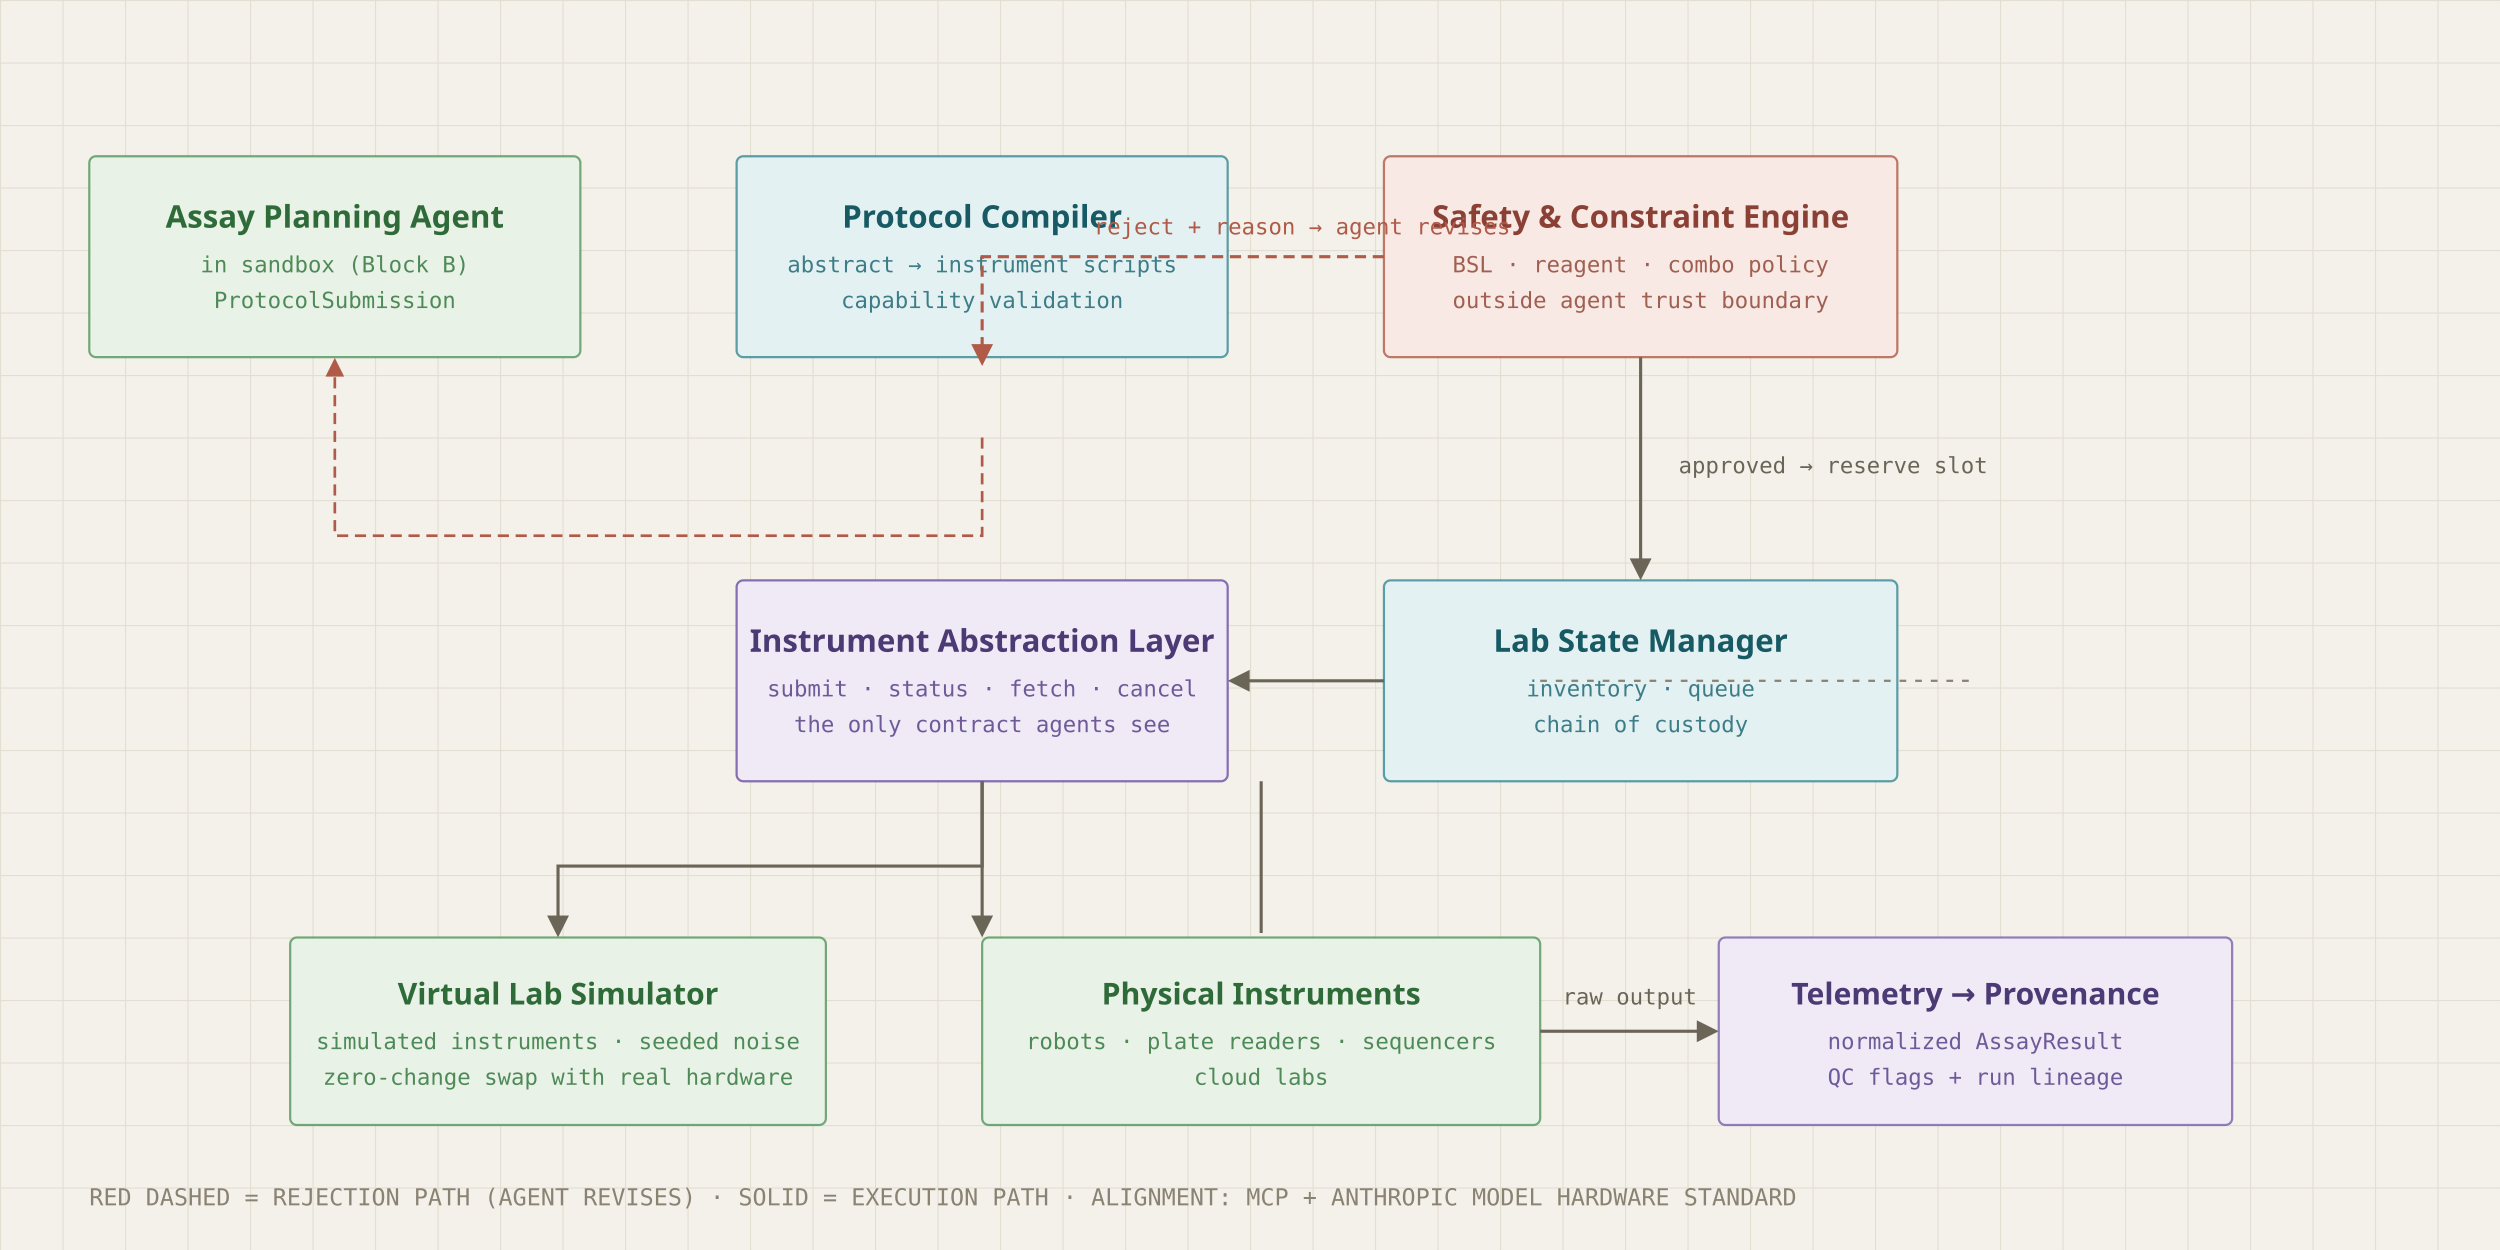
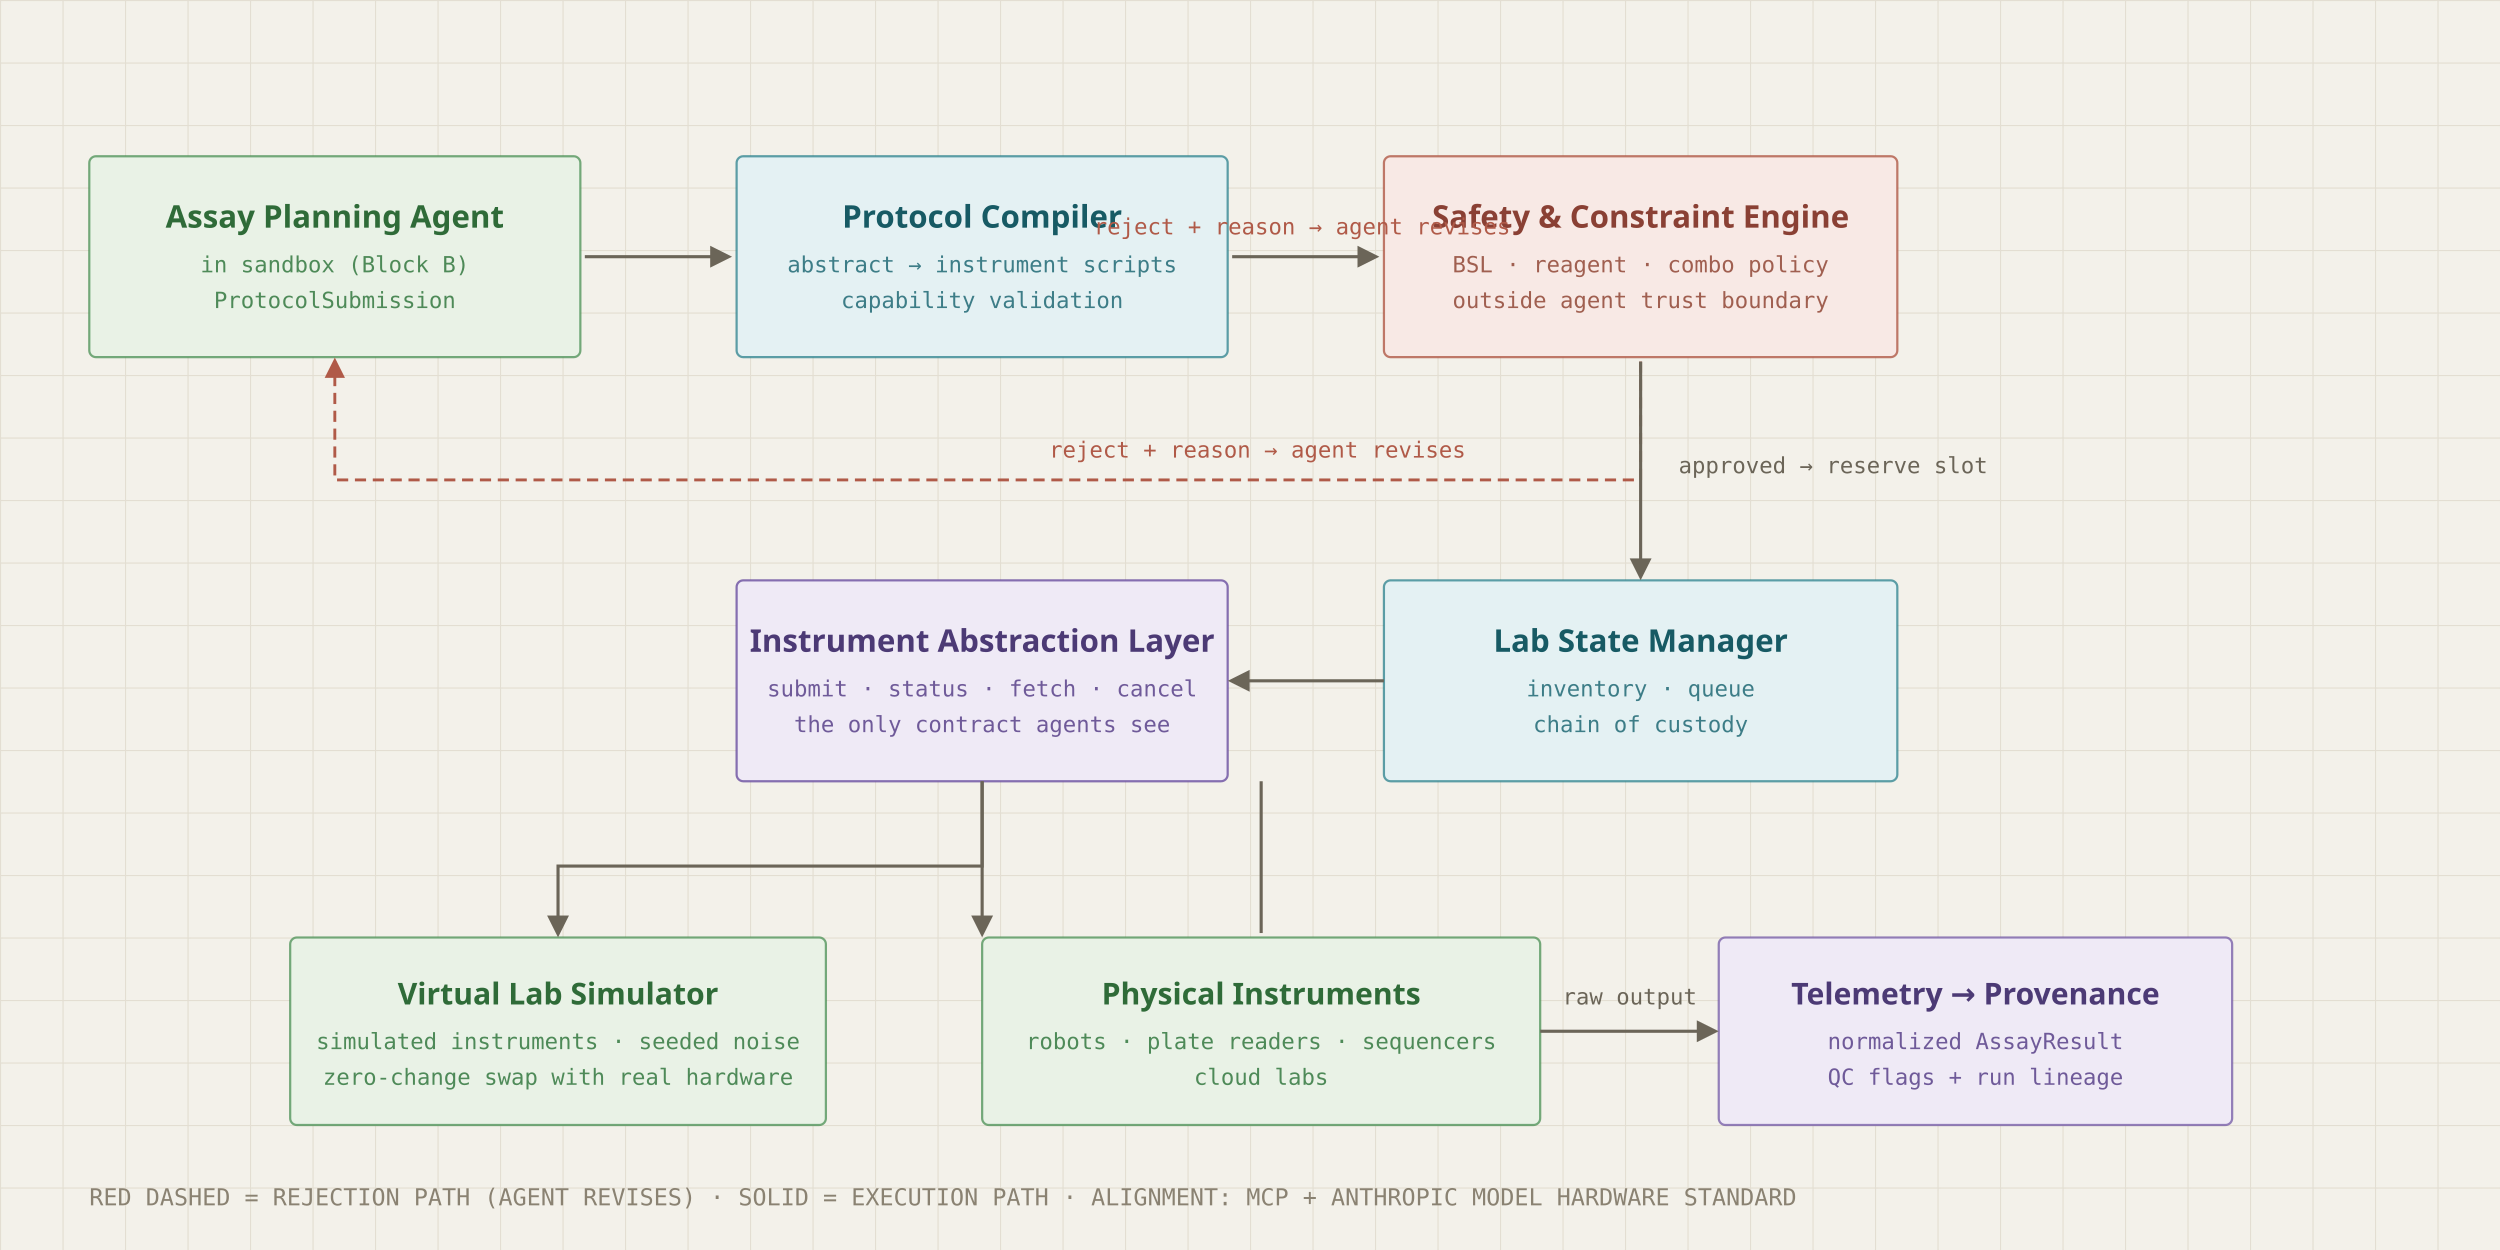
<svg xmlns="http://www.w3.org/2000/svg" width="1120" viewBox="0 0 1120 560">
  <defs>
    <pattern id="grid" width="28" height="28" patternUnits="userSpaceOnUse">
      <path d="M 28 0 L 0 0 0 28" fill="none" stroke="#e3ded2" stroke-width="1" />
    </pattern>
  </defs>
  <rect x="0" y="0" width="1120" height="560" fill="#f3f1ea" />
  <rect x="0" y="0" width="1120" height="560" fill="url(#grid)" />
  <defs>
    <marker id="arrow" viewBox="0 0 10 10" refX="8" refY="5" markerWidth="7" markerHeight="7" orient="auto-start-reverse">
      <path d="M0,0 L10,5 L0,10 z" fill="#6b6558" />
    </marker>
    <marker id="arrowR" viewBox="0 0 10 10" refX="8" refY="5" markerWidth="7" markerHeight="7" orient="auto-start-reverse">
      <path d="M0,0 L10,5 L0,10 z" fill="#b05a48" />
    </marker>
  </defs>
  <g font-family="IBM Plex Sans, sans-serif">
    <rect x="40" y="70" width="220" height="90" rx="3" fill="#e9f2e6" stroke="#3f8a4a" stroke-opacity="0.7" />
    <text x="150" y="102" text-anchor="middle" font-size="14" fill="#2f6b38" font-weight="600">Assay Planning Agent</text>
    <text x="150" y="122" text-anchor="middle" font-size="10" fill="#4e8a58" font-family="IBM Plex Mono, monospace">in sandbox (Block B)</text>
    <text x="150" y="138" text-anchor="middle" font-size="10" fill="#4e8a58" font-family="IBM Plex Mono, monospace">ProtocolSubmission</text>
    <rect x="330" y="70" width="220" height="90" rx="3" fill="#e4f1f3" stroke="#1f7a86" stroke-opacity="0.7" />
    <text x="440" y="102" text-anchor="middle" font-size="14" fill="#175a64" font-weight="600">Protocol Compiler</text>
    <text x="440" y="122" text-anchor="middle" font-size="10" fill="#3d7d87" font-family="IBM Plex Mono, monospace">abstract → instrument scripts</text>
    <text x="440" y="138" text-anchor="middle" font-size="10" fill="#3d7d87" font-family="IBM Plex Mono, monospace">capability validation</text>
    <rect x="620" y="70" width="230" height="90" rx="3" fill="#f8e9e5" stroke="#b05a48" stroke-opacity="0.8" />
    <text x="735" y="102" text-anchor="middle" font-size="14" fill="#8a4034" font-weight="600">Safety &amp; Constraint Engine</text>
    <text x="735" y="122" text-anchor="middle" font-size="10" fill="#a05f50" font-family="IBM Plex Mono, monospace">BSL · reagent · combo policy</text>
    <text x="735" y="138" text-anchor="middle" font-size="10" fill="#a05f50" font-family="IBM Plex Mono, monospace">outside agent trust boundary</text>
  </g>
-   <path d="M620,115 L440,115 L440,162" fill="none" stroke="#b05a48" stroke-width="1.4" stroke-dasharray="5 3" marker-end="url(#arrowR)" />
  <text x="490" y="105" font-size="10" font-family="IBM Plex Mono, monospace" fill="#b05a48">reject + reason → agent revises</text>
-   <path d="M440,196 L440,240 L150,240 L150,162" fill="none" stroke="#b05a48" stroke-width="1.2" stroke-dasharray="5 3" marker-end="url(#arrowR)" />
  <g font-family="IBM Plex Sans, sans-serif">
    <rect x="620" y="260" width="230" height="90" rx="3" fill="#e4f1f3" stroke="#1f7a86" stroke-opacity="0.7" />
    <text x="735" y="292" text-anchor="middle" font-size="14" fill="#175a64" font-weight="600">Lab State Manager</text>
    <text x="735" y="312" text-anchor="middle" font-size="10" fill="#3d7d87" font-family="IBM Plex Mono, monospace">inventory · queue</text>
    <text x="735" y="328" text-anchor="middle" font-size="10" fill="#3d7d87" font-family="IBM Plex Mono, monospace">chain of custody</text>
    <rect x="330" y="260" width="220" height="90" rx="3" fill="#efeaf6" stroke="#6a4fa0" stroke-opacity="0.8" />
    <text x="440" y="292" text-anchor="middle" font-size="14" fill="#4c3a75" font-weight="600">Instrument Abstraction Layer</text>
    <text x="440" y="312" text-anchor="middle" font-size="10" fill="#6f5a99" font-family="IBM Plex Mono, monospace">submit · status · fetch · cancel</text>
    <text x="440" y="328" text-anchor="middle" font-size="10" fill="#6f5a99" font-family="IBM Plex Mono, monospace">the only contract agents see</text>
  </g>
-   <path d="M735,160 L735,258" fill="none" stroke="#6b6558" stroke-width="1.4" marker-end="url(#arrow)" />
+   <line x1="262" y1="115" x2="326" y2="115" stroke="#6b6558" stroke-width="1.4" marker-end="url(#arrow)" />
+   <line x1="552" y1="115" x2="616" y2="115" stroke="#6b6558" stroke-width="1.4" marker-end="url(#arrow)" />
+   <path d="M735,162 L735,215 L150,215 L150,162" fill="none" stroke="#b05a48" stroke-width="1.3" stroke-dasharray="5 3" marker-end="url(#arrowR)" />
+   <text x="470" y="205" font-size="10" font-family="IBM Plex Mono, monospace" fill="#b05a48">reject + reason → agent revises</text>
+   <path d="M735,162 L735,258" fill="none" stroke="#6b6558" stroke-width="1.4" marker-end="url(#arrow)" />
  <text x="752" y="212" font-size="10" font-family="IBM Plex Mono, monospace" fill="#6b6558">approved → reserve slot</text>
  <line x1="620" y1="305" x2="552" y2="305" stroke="#6b6558" stroke-width="1.4" marker-end="url(#arrow)" />
  <g font-family="IBM Plex Sans, sans-serif">
    <rect x="130" y="420" width="240" height="84" rx="3" fill="#e9f2e6" stroke="#3f8a4a" stroke-opacity="0.7" />
    <text x="250" y="450" text-anchor="middle" font-size="13.5" fill="#2f6b38" font-weight="600">Virtual Lab Simulator</text>
    <text x="250" y="470" text-anchor="middle" font-size="10" fill="#4e8a58" font-family="IBM Plex Mono, monospace">simulated instruments · seeded noise</text>
    <text x="250" y="486" text-anchor="middle" font-size="10" fill="#4e8a58" font-family="IBM Plex Mono, monospace">zero-change swap with real hardware</text>
    <rect x="440" y="420" width="250" height="84" rx="3" fill="#e9f2e6" stroke="#3f8a4a" stroke-opacity="0.7" />
    <text x="565" y="450" text-anchor="middle" font-size="13.5" fill="#2f6b38" font-weight="600">Physical Instruments</text>
    <text x="565" y="470" text-anchor="middle" font-size="10" fill="#4e8a58" font-family="IBM Plex Mono, monospace">robots · plate readers · sequencers</text>
    <text x="565" y="486" text-anchor="middle" font-size="10" fill="#4e8a58" font-family="IBM Plex Mono, monospace">cloud labs</text>
    <rect x="770" y="420" width="230" height="84" rx="3" fill="#efeaf6" stroke="#6a4fa0" stroke-opacity="0.7" />
    <text x="885" y="450" text-anchor="middle" font-size="13.5" fill="#4c3a75" font-weight="600">Telemetry → Provenance</text>
    <text x="885" y="470" text-anchor="middle" font-size="10" fill="#6f5a99" font-family="IBM Plex Mono, monospace">normalized AssayResult</text>
    <text x="885" y="486" text-anchor="middle" font-size="10" fill="#6f5a99" font-family="IBM Plex Mono, monospace">QC flags + run lineage</text>
  </g>
  <path d="M440,350 L440,388 L250,388 L250,418" fill="none" stroke="#6b6558" stroke-width="1.4" marker-end="url(#arrow)" />
  <line x1="440" y1="350" x2="440" y2="418" stroke="#6b6558" stroke-width="1.4" marker-end="url(#arrow)" />
-   <line x1="690" y1="305" x2="885" y2="305" stroke="#8a8272" stroke-width="1" stroke-dasharray="3 4" />
  <path d="M565,350 L565,388 L565,418" fill="none" stroke="#6b6558" stroke-width="1.4" />
-   <path d="M885,418 L885,388" fill="none" stroke="#6b6558" stroke-width="0" />
  <path d="M690,462 L768,462" fill="none" stroke="#6b6558" stroke-width="1.4" marker-end="url(#arrow)" />
-   <line x1="770" y1="440" x2="920" y2="340" stroke="#8a8272" stroke-width="0" />
-   <path d="M920,418 L1000,340 L1000,320 L910,320" fill="none" stroke="#8a8272" stroke-width="0" />
  <text x="700" y="450" font-size="10" font-family="IBM Plex Mono, monospace" fill="#6b6558">raw output</text>
  <text x="40" y="540" font-family="IBM Plex Mono, monospace" font-size="10.5" fill="#8a8272">
        RED DASHED = REJECTION PATH (AGENT REVISES) · SOLID = EXECUTION PATH · ALIGNMENT: MCP + ANTHROPIC MODEL HARDWARE STANDARD
      </text>
</svg>
